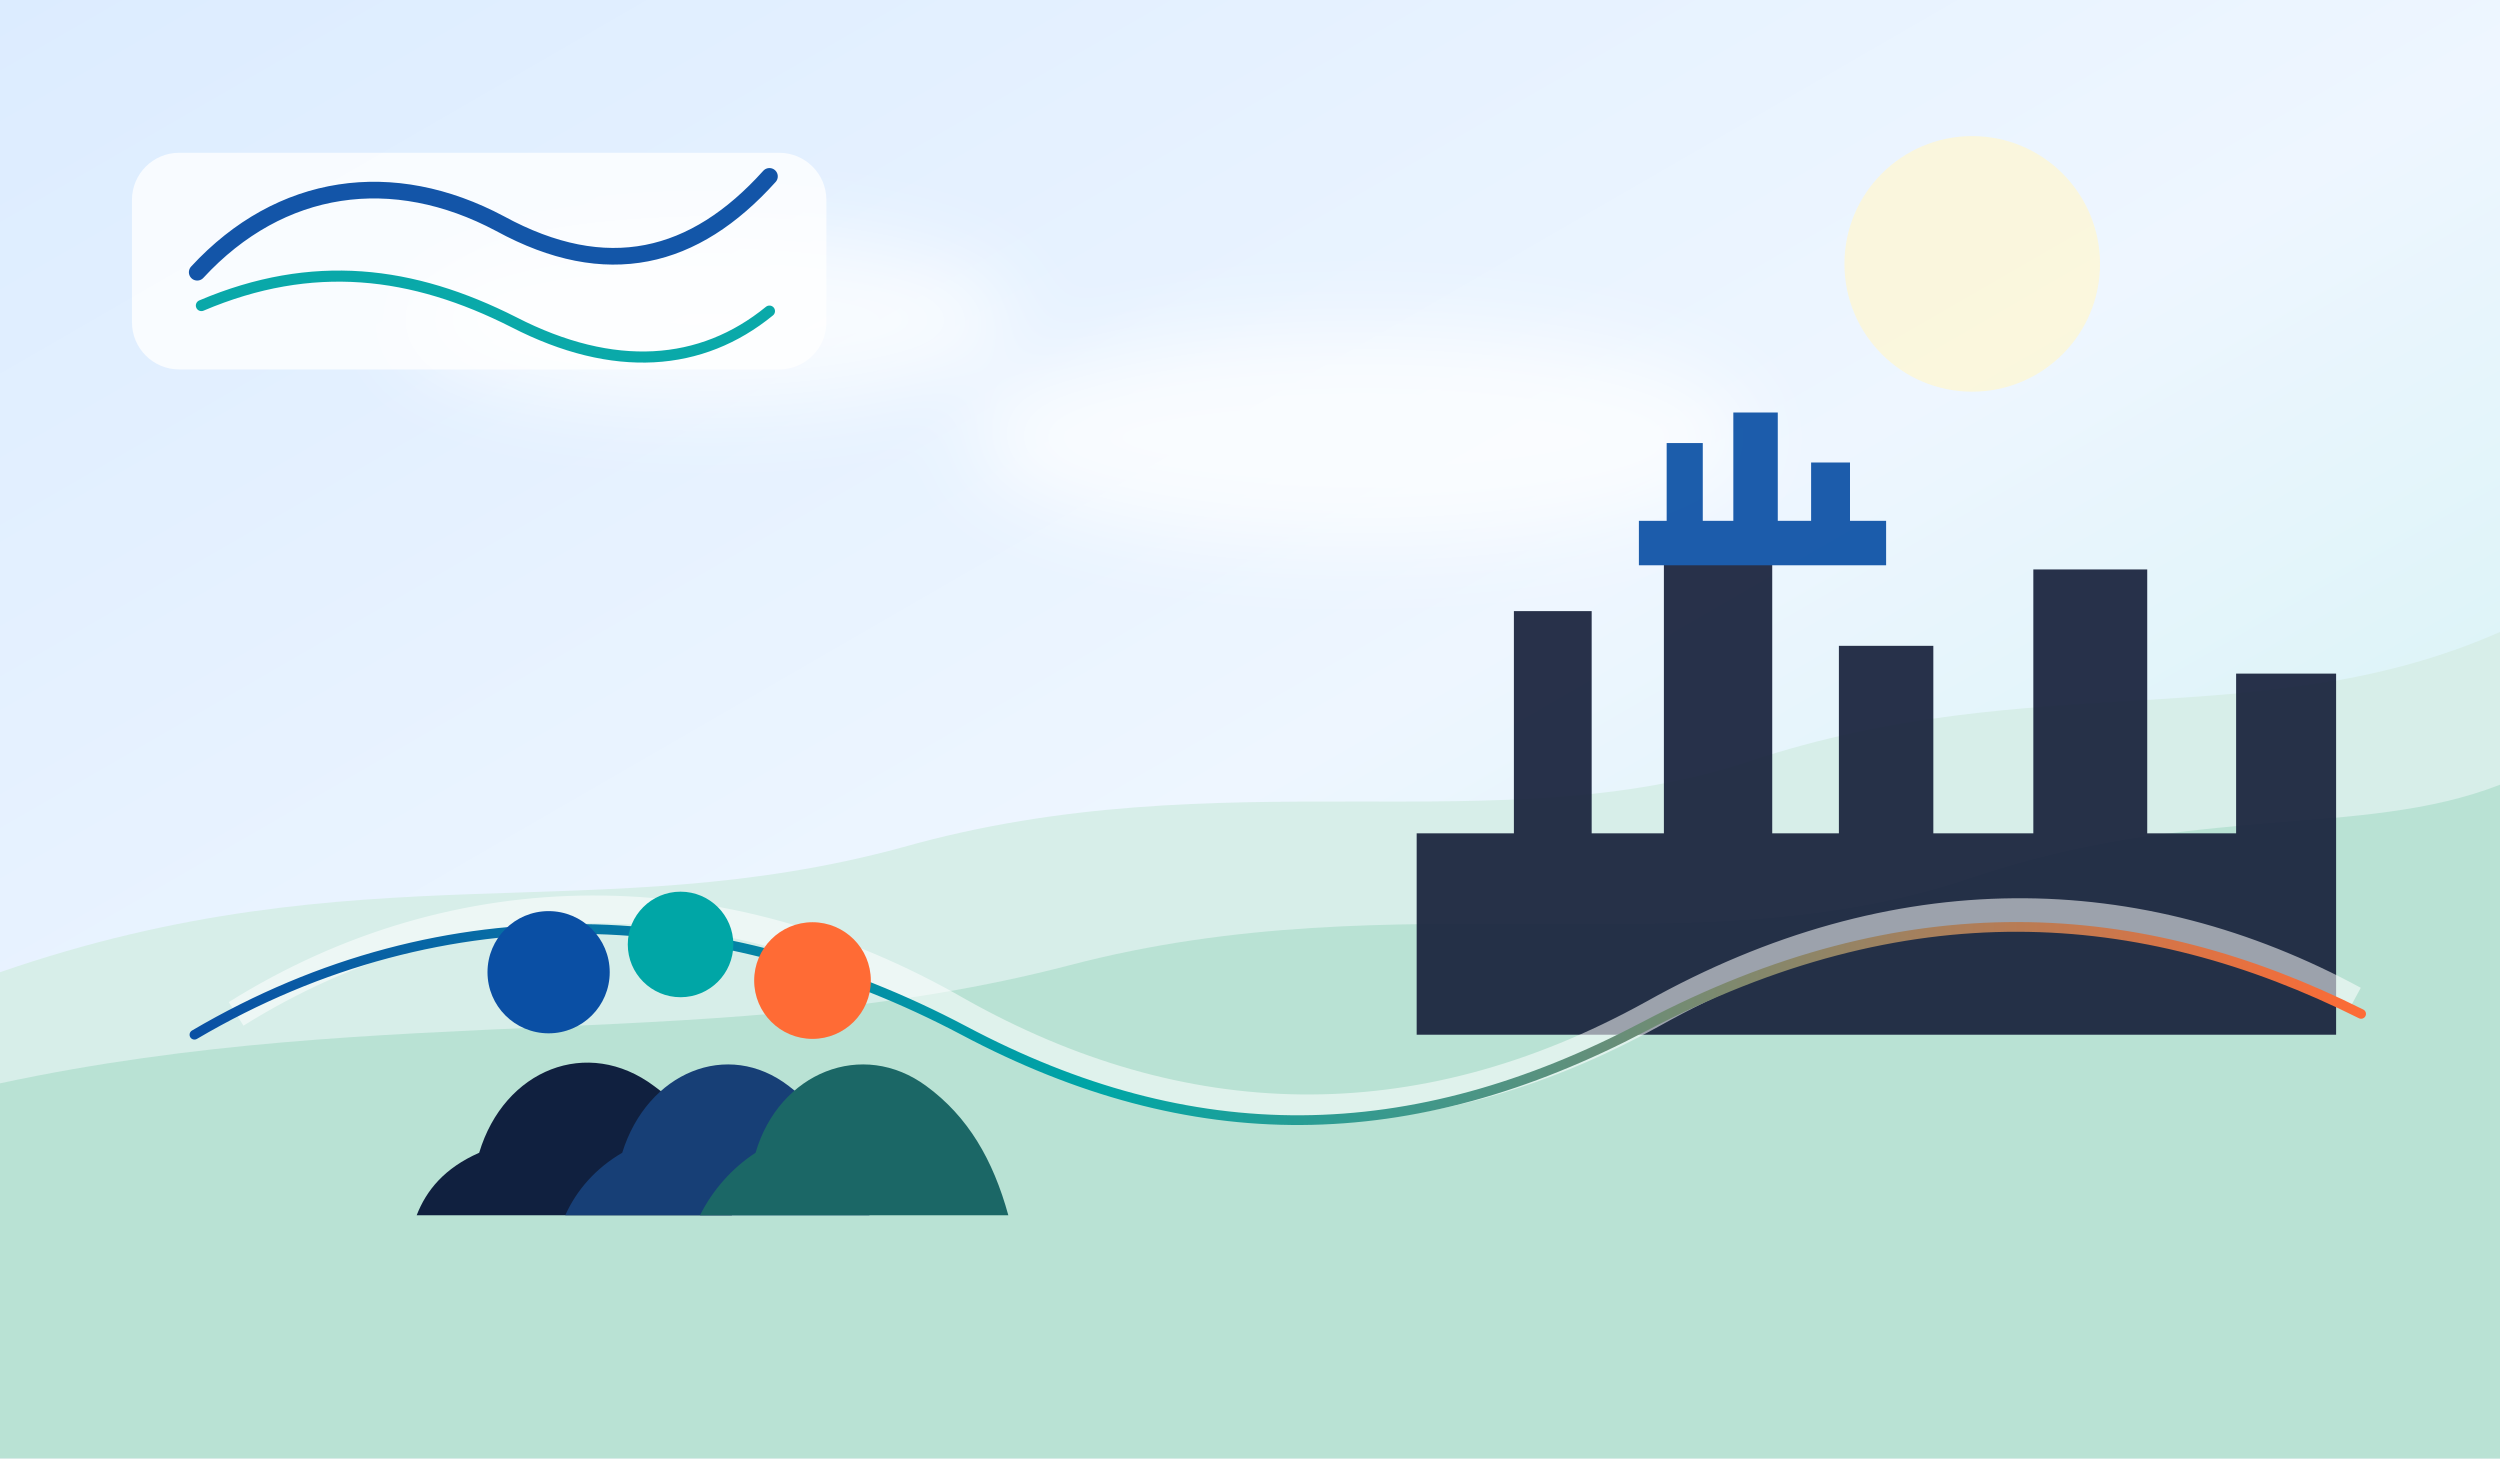
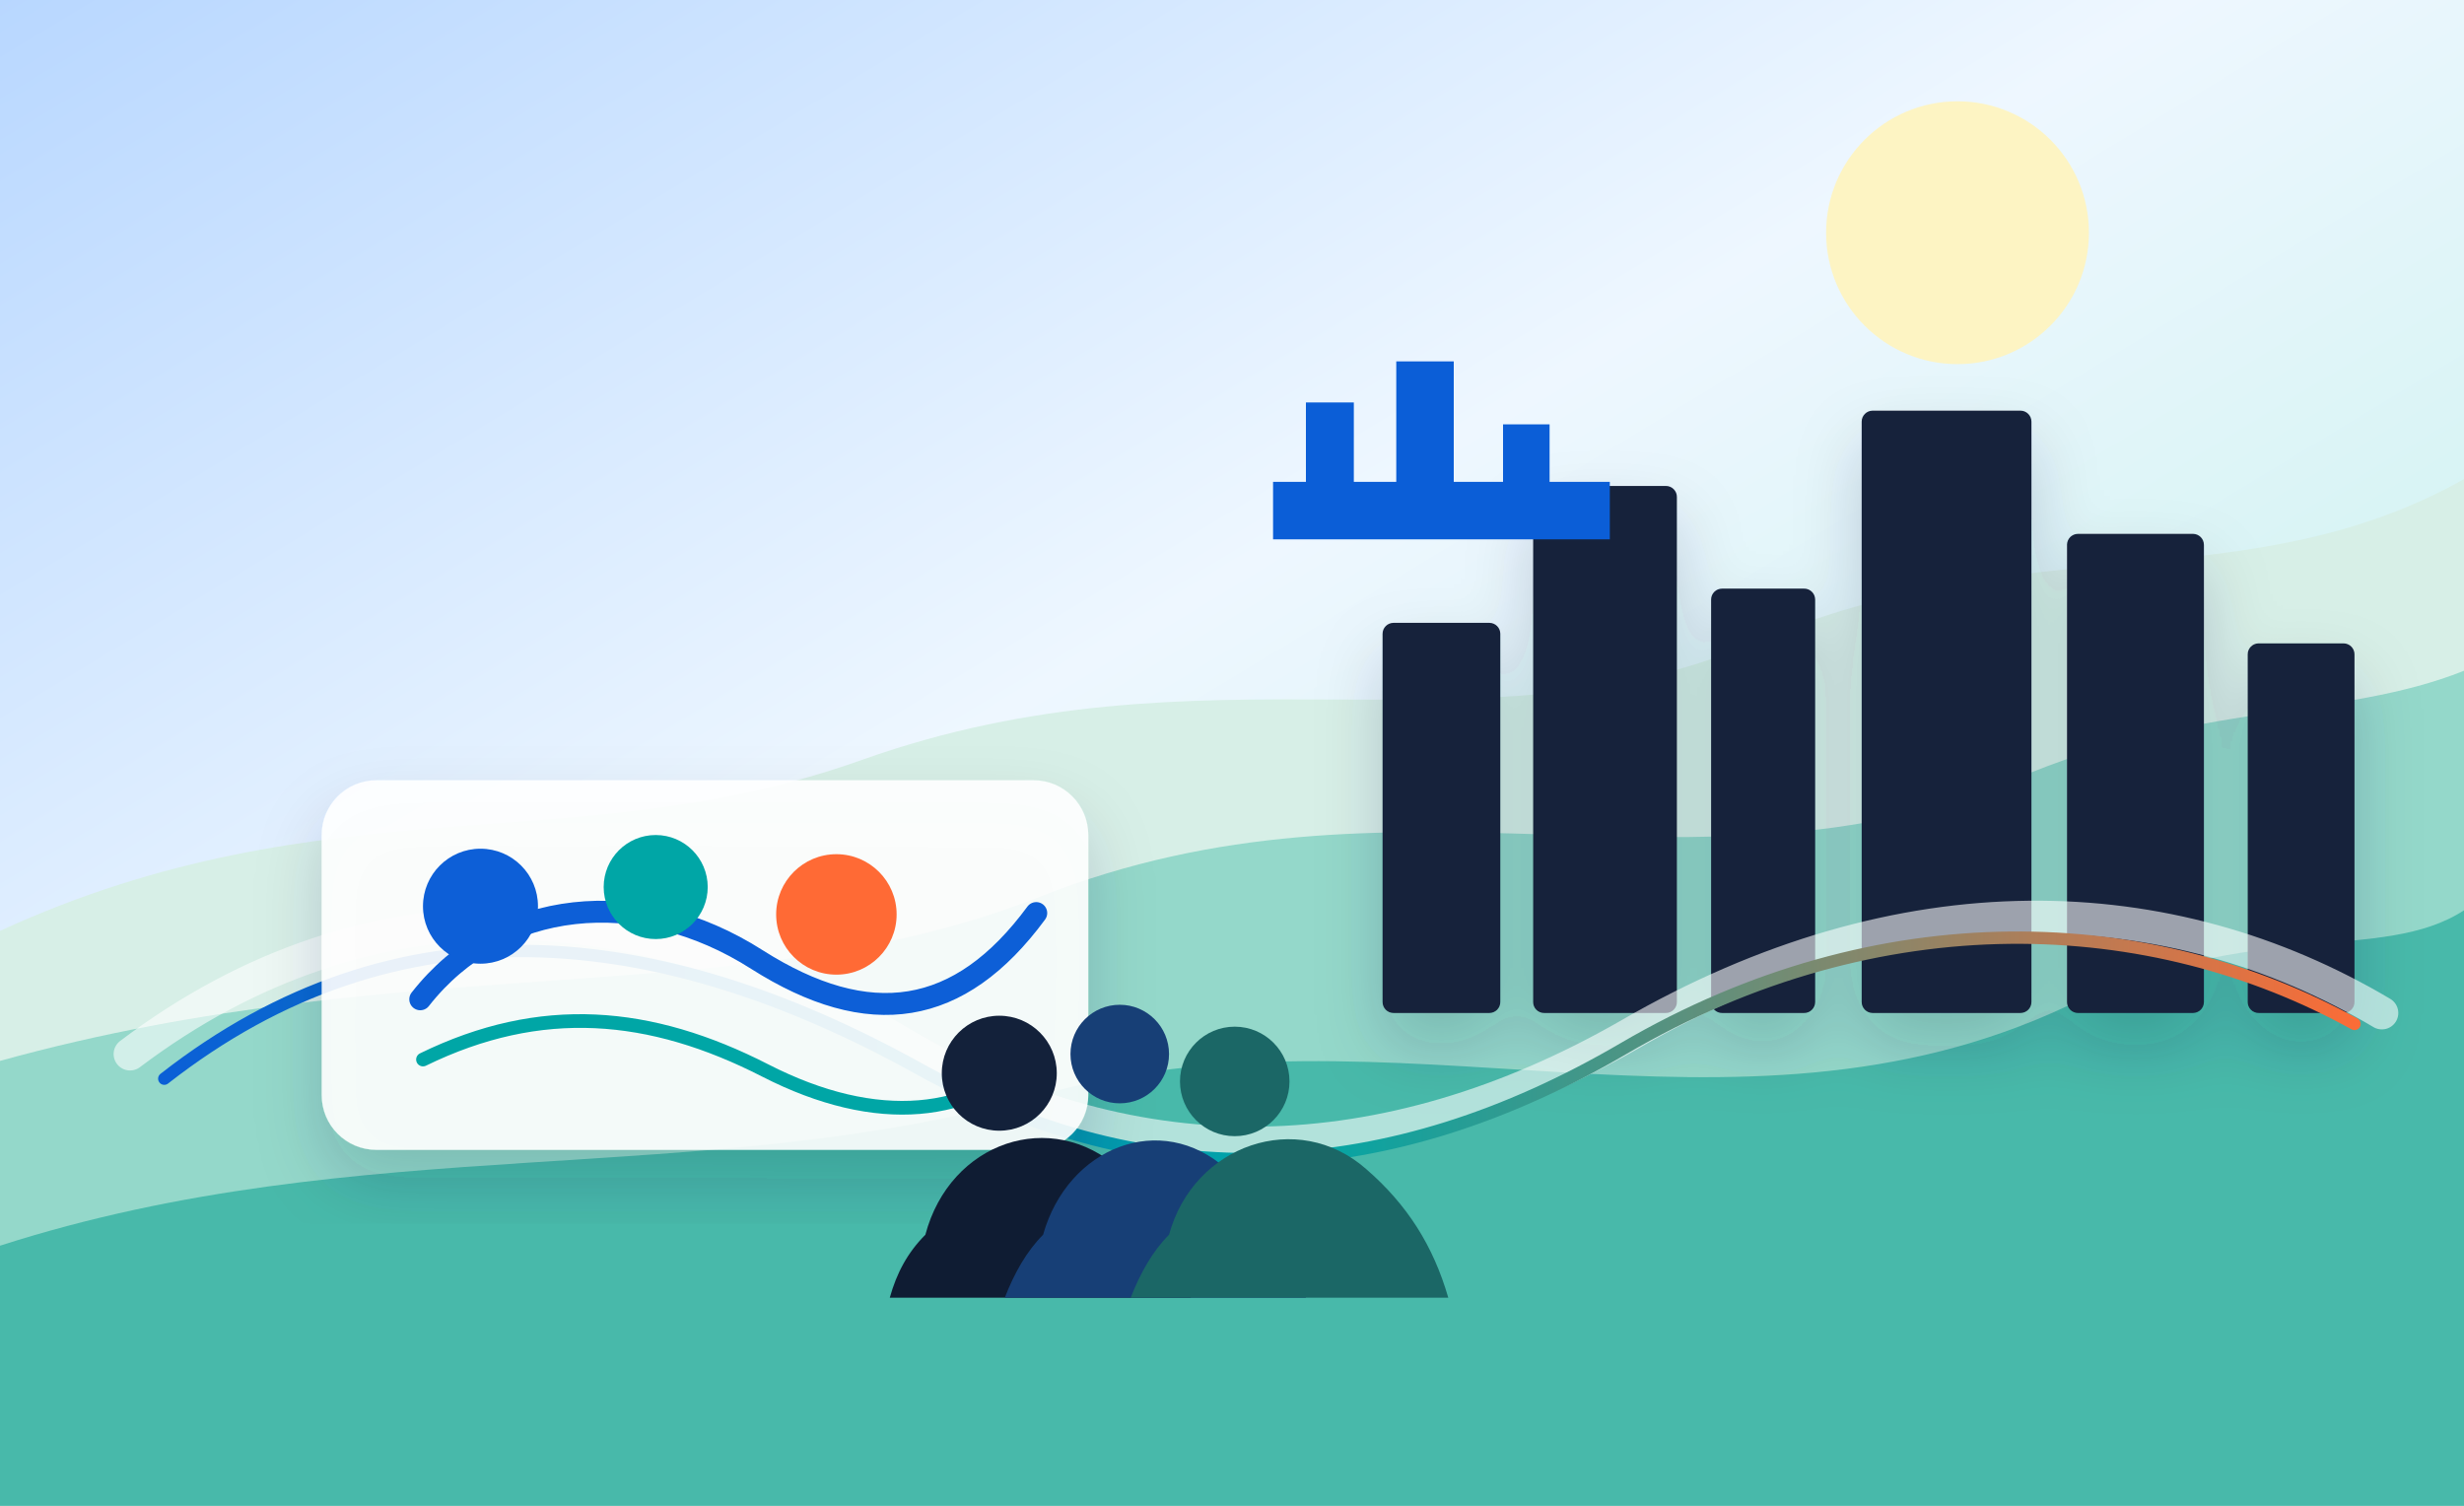
- <svg xmlns="http://www.w3.org/2000/svg" viewBox="0 0 1800 1050" role="img" aria-labelledby="title desc">
+ <svg xmlns="http://www.w3.org/2000/svg" viewBox="0 0 1800 1100" role="img" aria-labelledby="title desc">
  <defs>
    <linearGradient id="sky" x1="0" y1="0" x2="1" y2="1">
-       <stop offset="0" stop-color="#dcecff" />
-       <stop offset=".52" stop-color="#eef6ff" />
-       <stop offset="1" stop-color="#c7f1ee" />
+       <stop offset="0" stop-color="#b8d7ff" />
+       <stop offset=".44" stop-color="#eef7ff" />
+       <stop offset="1" stop-color="#b6efe4" />
    </linearGradient>
-     <linearGradient id="ground" x1="0" y1="0" x2="1" y2="0">
-       <stop offset="0" stop-color="#0a4fa4" />
-       <stop offset=".42" stop-color="#00a6a6" />
+     <linearGradient id="accent" x1="0" y1="0" x2="1" y2="0">
+       <stop offset="0" stop-color="#0b5ed7" />
+       <stop offset=".52" stop-color="#00a6a6" />
      <stop offset="1" stop-color="#ff6b35" />
    </linearGradient>
-     <filter id="soft" x="-20%" y="-20%" width="140%" height="140%">
-       <feGaussianBlur stdDeviation="28" />
+     <filter id="shadow" x="-20%" y="-20%" width="140%" height="140%">
+       <feDropShadow dx="0" dy="24" stdDeviation="24" flood-color="#08204a" flood-opacity=".18" />
    </filter>
  </defs>
-   <rect width="1800" height="1050" fill="url(#sky)" />
-   <circle cx="1420" cy="190" r="92" fill="#fff7d1" opacity=".75" />
-   <g opacity=".72" filter="url(#soft)">
-     <ellipse cx="510" cy="230" rx="220" ry="62" fill="#ffffff" />
-     <ellipse cx="980" cy="315" rx="280" ry="78" fill="#ffffff" />
+   <rect width="1800" height="1100" fill="url(#sky)" />
+   <circle cx="1430" cy="170" r="96" fill="#fff4bd" opacity=".9" />
+   <path d="M0 680 C240 570 420 630 630 555 C880 466 1080 555 1280 470 C1480 384 1640 440 1800 350 V1100 H0Z" fill="#d7efe7" />
+   <path d="M0 775 C300 692 545 740 760 655 C1020 552 1240 665 1470 570 C1605 512 1710 526 1800 490 V1100 H0Z" fill="#94d8ca" />
+   <path d="M0 910 C265 825 510 870 760 800 C1018 727 1265 850 1510 735 C1648 670 1740 704 1800 665 V1100 H0Z" fill="#48b9aa" />
+   <g fill="#13213a" filter="url(#shadow)">
+     <rect x="1010" y="455" width="86" height="285" rx="8" />
+     <rect x="1120" y="355" width="105" height="385" rx="8" />
+     <rect x="1250" y="430" width="76" height="310" rx="8" />
+     <rect x="1360" y="300" width="124" height="440" rx="8" />
+     <rect x="1510" y="390" width="100" height="350" rx="8" />
+     <rect x="1642" y="470" width="78" height="270" rx="8" />
  </g>
-   <path d="M0 700 C260 610 430 670 650 610 C880 545 1080 608 1260 548 C1465 480 1630 530 1800 455 L1800 1050 L0 1050Z" fill="#d7eee9" />
-   <path d="M0 780 C280 720 520 760 770 695 C1010 632 1220 700 1420 632 C1580 578 1700 604 1800 565 L1800 1050 L0 1050Z" fill="#b9e2d4" />
-   <g fill="#17213b" opacity=".92">
-     <path d="M1020 600h70v-160h56v160h52v-220h78v220h48v-135h68v135h72v-190h82v190h64v-115h72v260h-662z" />
-     <path d="M1180 375h20v-56h26v56h22v-78h32v78h24v-42h28v42h26v32h-178z" fill="#0a4fa4" />
+   <path d="M930 352h24v-58h35v58h31v-88h42v88h36v-42h34v42h44v42H930z" fill="#0b5ed7" />
+   <path d="M95 770 C270 638 470 650 662 764 C830 862 1012 858 1190 756 C1390 640 1585 648 1740 740" fill="none" stroke="#ffffff" stroke-width="24" stroke-linecap="round" opacity=".58" />
+   <path d="M120 788 C290 655 480 675 670 780 C842 876 1015 866 1186 766 C1374 656 1572 666 1720 748" fill="none" stroke="url(#accent)" stroke-width="9" stroke-linecap="round" />
+   <g transform="translate(235 570)" filter="url(#shadow)">
+     <rect x="0" y="0" width="560" height="270" rx="40" fill="#ffffff" opacity=".9" />
+     <path d="M72 160c58-74 160-84 246-29 82 52 148 42 204-34" fill="none" stroke="#0b5ed7" stroke-width="16" stroke-linecap="round" />
+     <path d="M74 204c86-42 166-35 250 8 82 42 152 34 198-14" fill="none" stroke="#00a6a6" stroke-width="10" stroke-linecap="round" />
+     <circle cx="116" cy="92" r="42" fill="#0b5ed7" />
+     <circle cx="244" cy="78" r="38" fill="#00a6a6" />
+     <circle cx="376" cy="98" r="44" fill="#ff6b35" />
  </g>
-   <path d="M170 730 C330 630 520 630 690 728 C850 818 1020 824 1190 730 C1365 632 1540 636 1695 720" fill="none" stroke="#ffffff" stroke-width="20" opacity=".55" />
-   <path d="M140 745 C322 638 520 650 694 742 C858 829 1015 828 1184 739 C1372 640 1540 650 1700 730" fill="none" stroke="url(#ground)" stroke-width="7" stroke-linecap="round" />
-   <g transform="translate(300 620)">
-     <circle cx="95" cy="80" r="44" fill="#0a4fa4" />
-     <circle cx="190" cy="60" r="38" fill="#00a6a6" />
-     <circle cx="285" cy="86" r="42" fill="#ff6b35" />
-     <path d="M45 210c18-60 78-84 126-48 28 20 46 52 56 93H0c7-18 20-34 45-45z" fill="#10203f" />
-     <path d="M148 210c18-58 76-82 120-48 29 22 47 53 58 93H107c8-18 22-34 41-45z" fill="#173f76" />
-     <path d="M244 210c17-58 77-82 123-48 30 22 48 53 59 93H204c9-18 23-34 40-45z" fill="#1b6766" />
-   </g>
-   <g opacity=".96">
-     <rect x="95" y="110" width="500" height="156" rx="34" fill="#ffffff" opacity=".82" />
-     <path d="M142 196c60-65 141-76 218-35 77 42 140 26 194-34" fill="none" stroke="#0a4fa4" stroke-width="12" stroke-linecap="round" />
-     <path d="M145 220c80-34 152-25 225 12 72 37 135 32 184-8" fill="none" stroke="#00a6a6" stroke-width="8" stroke-linecap="round" />
+   <g transform="translate(650 732)">
+     <circle cx="80" cy="52" r="42" fill="#13213a" />
+     <circle cx="168" cy="38" r="36" fill="#173f76" />
+     <circle cx="252" cy="58" r="40" fill="#1b6766" />
+     <path d="M26 170c18-68 92-93 142-48 28 25 44 55 52 94H0c5-18 13-33 26-46z" fill="#0f1c33" />
+     <path d="M112 170c18-64 86-91 134-48 29 26 47 56 58 94H84c7-18 16-34 28-46z" fill="#173f76" />
+     <path d="M204 170c18-66 94-92 144-48 30 26 49 56 60 94H176c7-18 16-34 28-46z" fill="#1b6766" />
  </g>
</svg>
